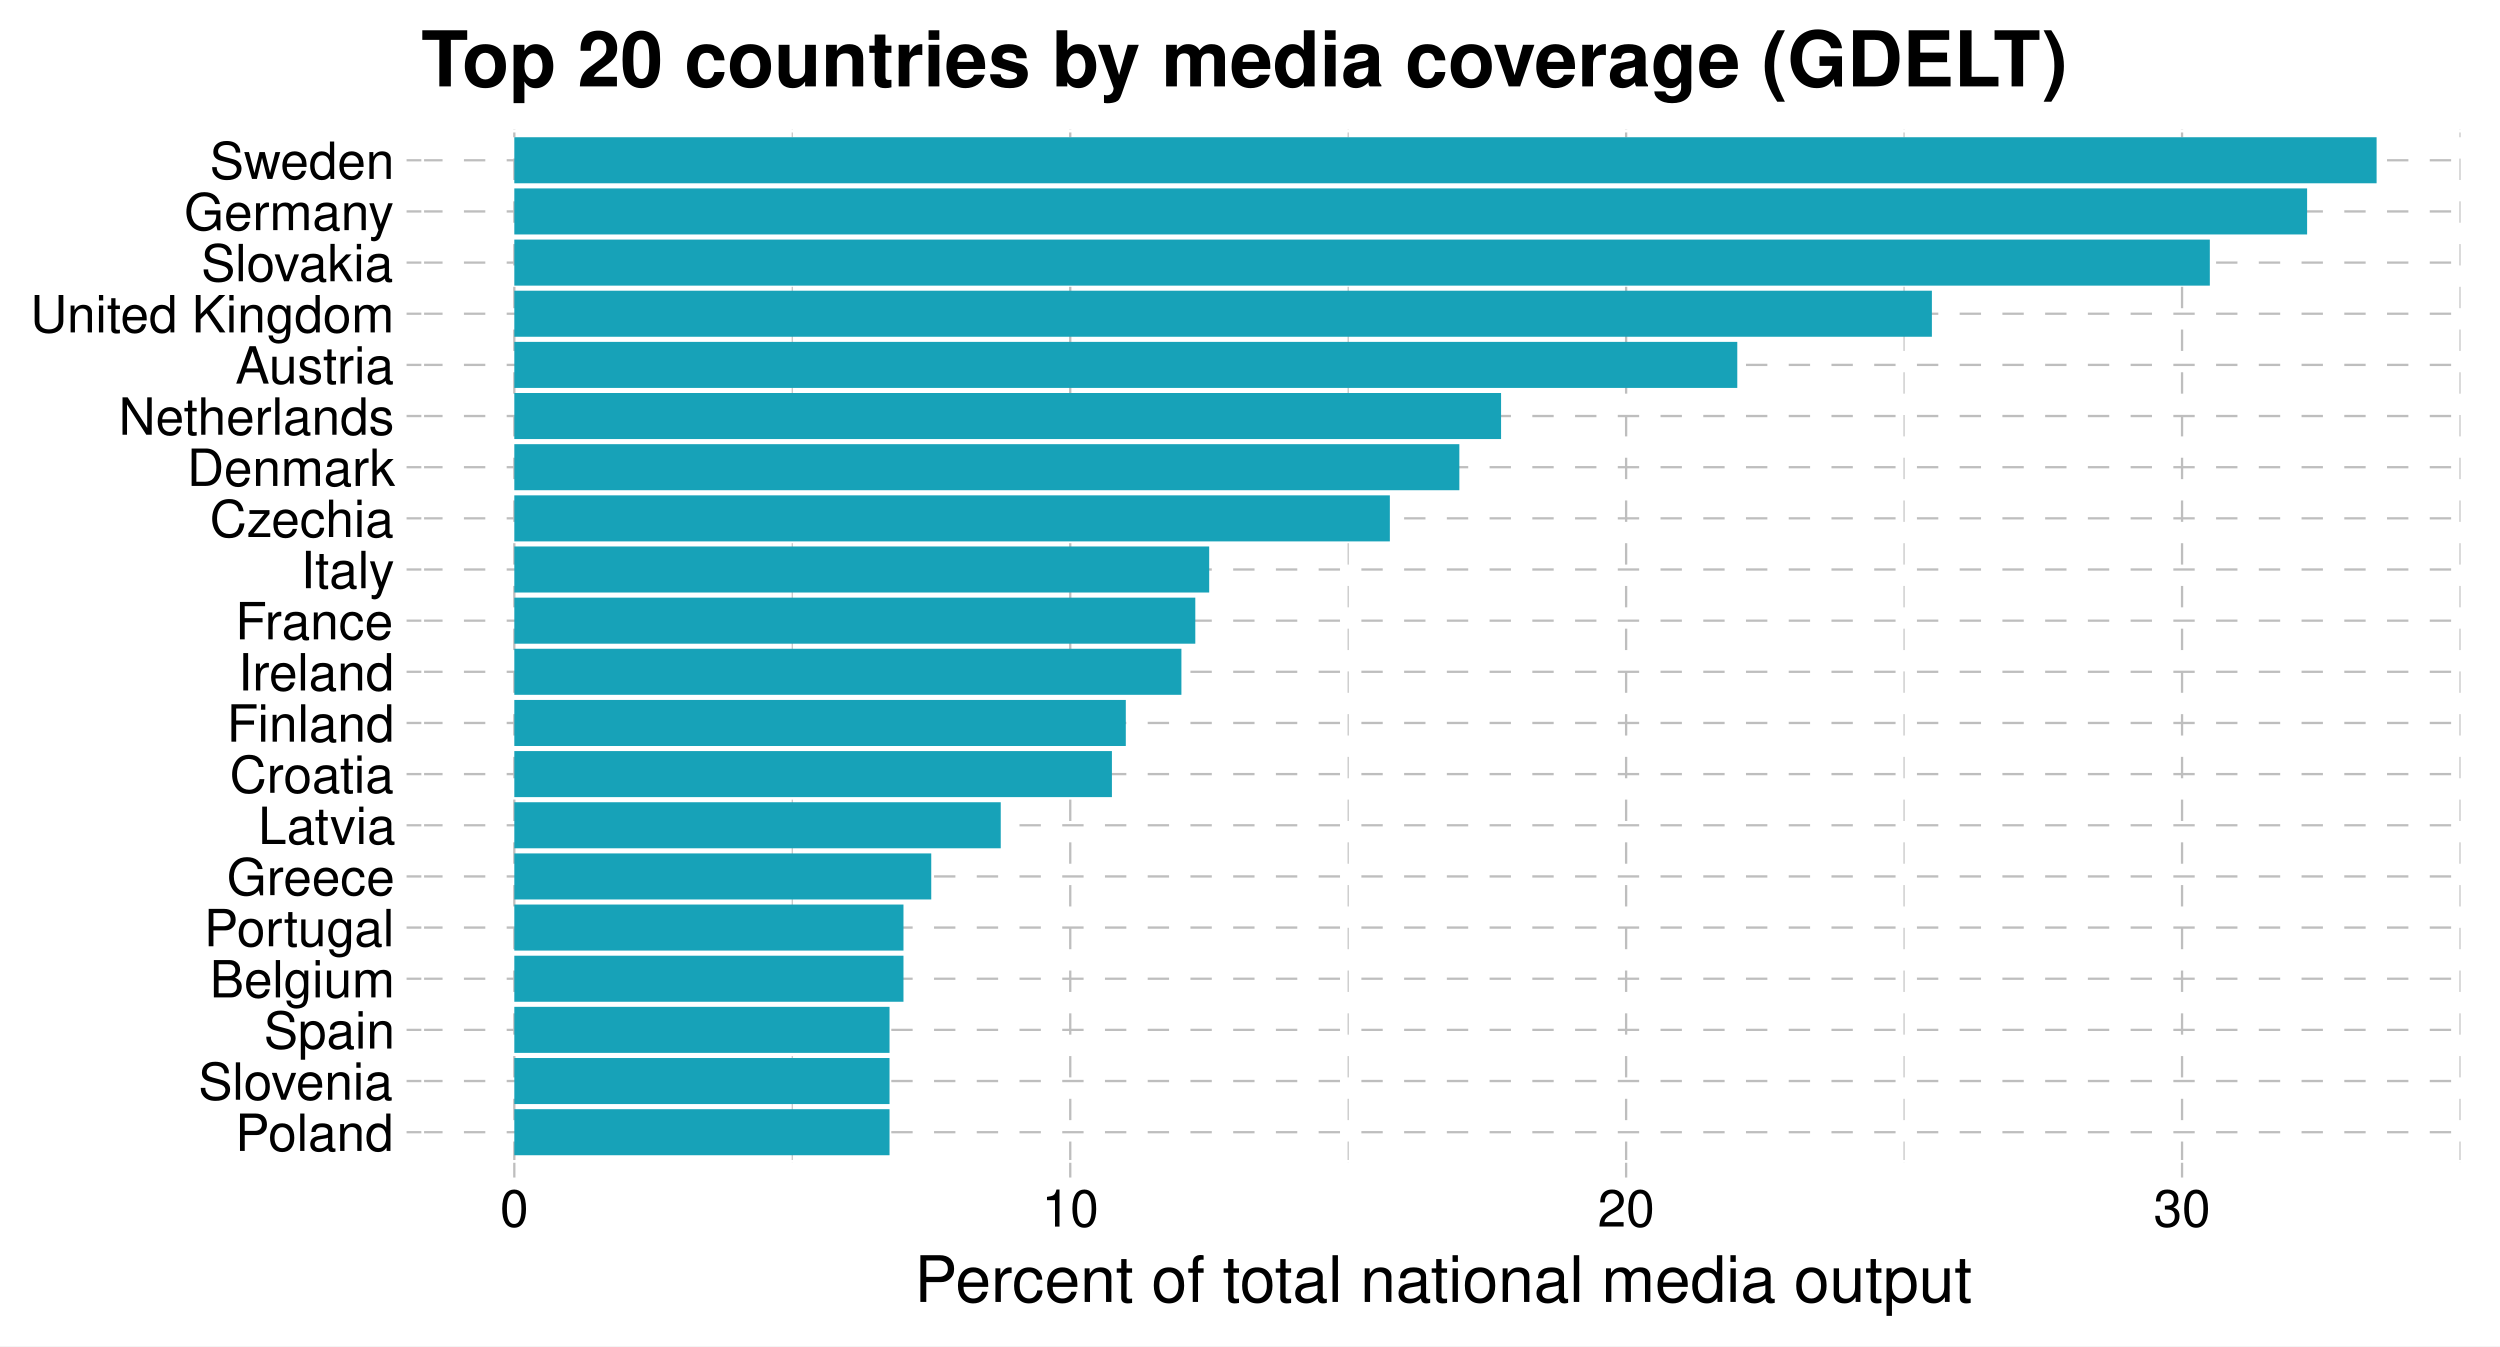
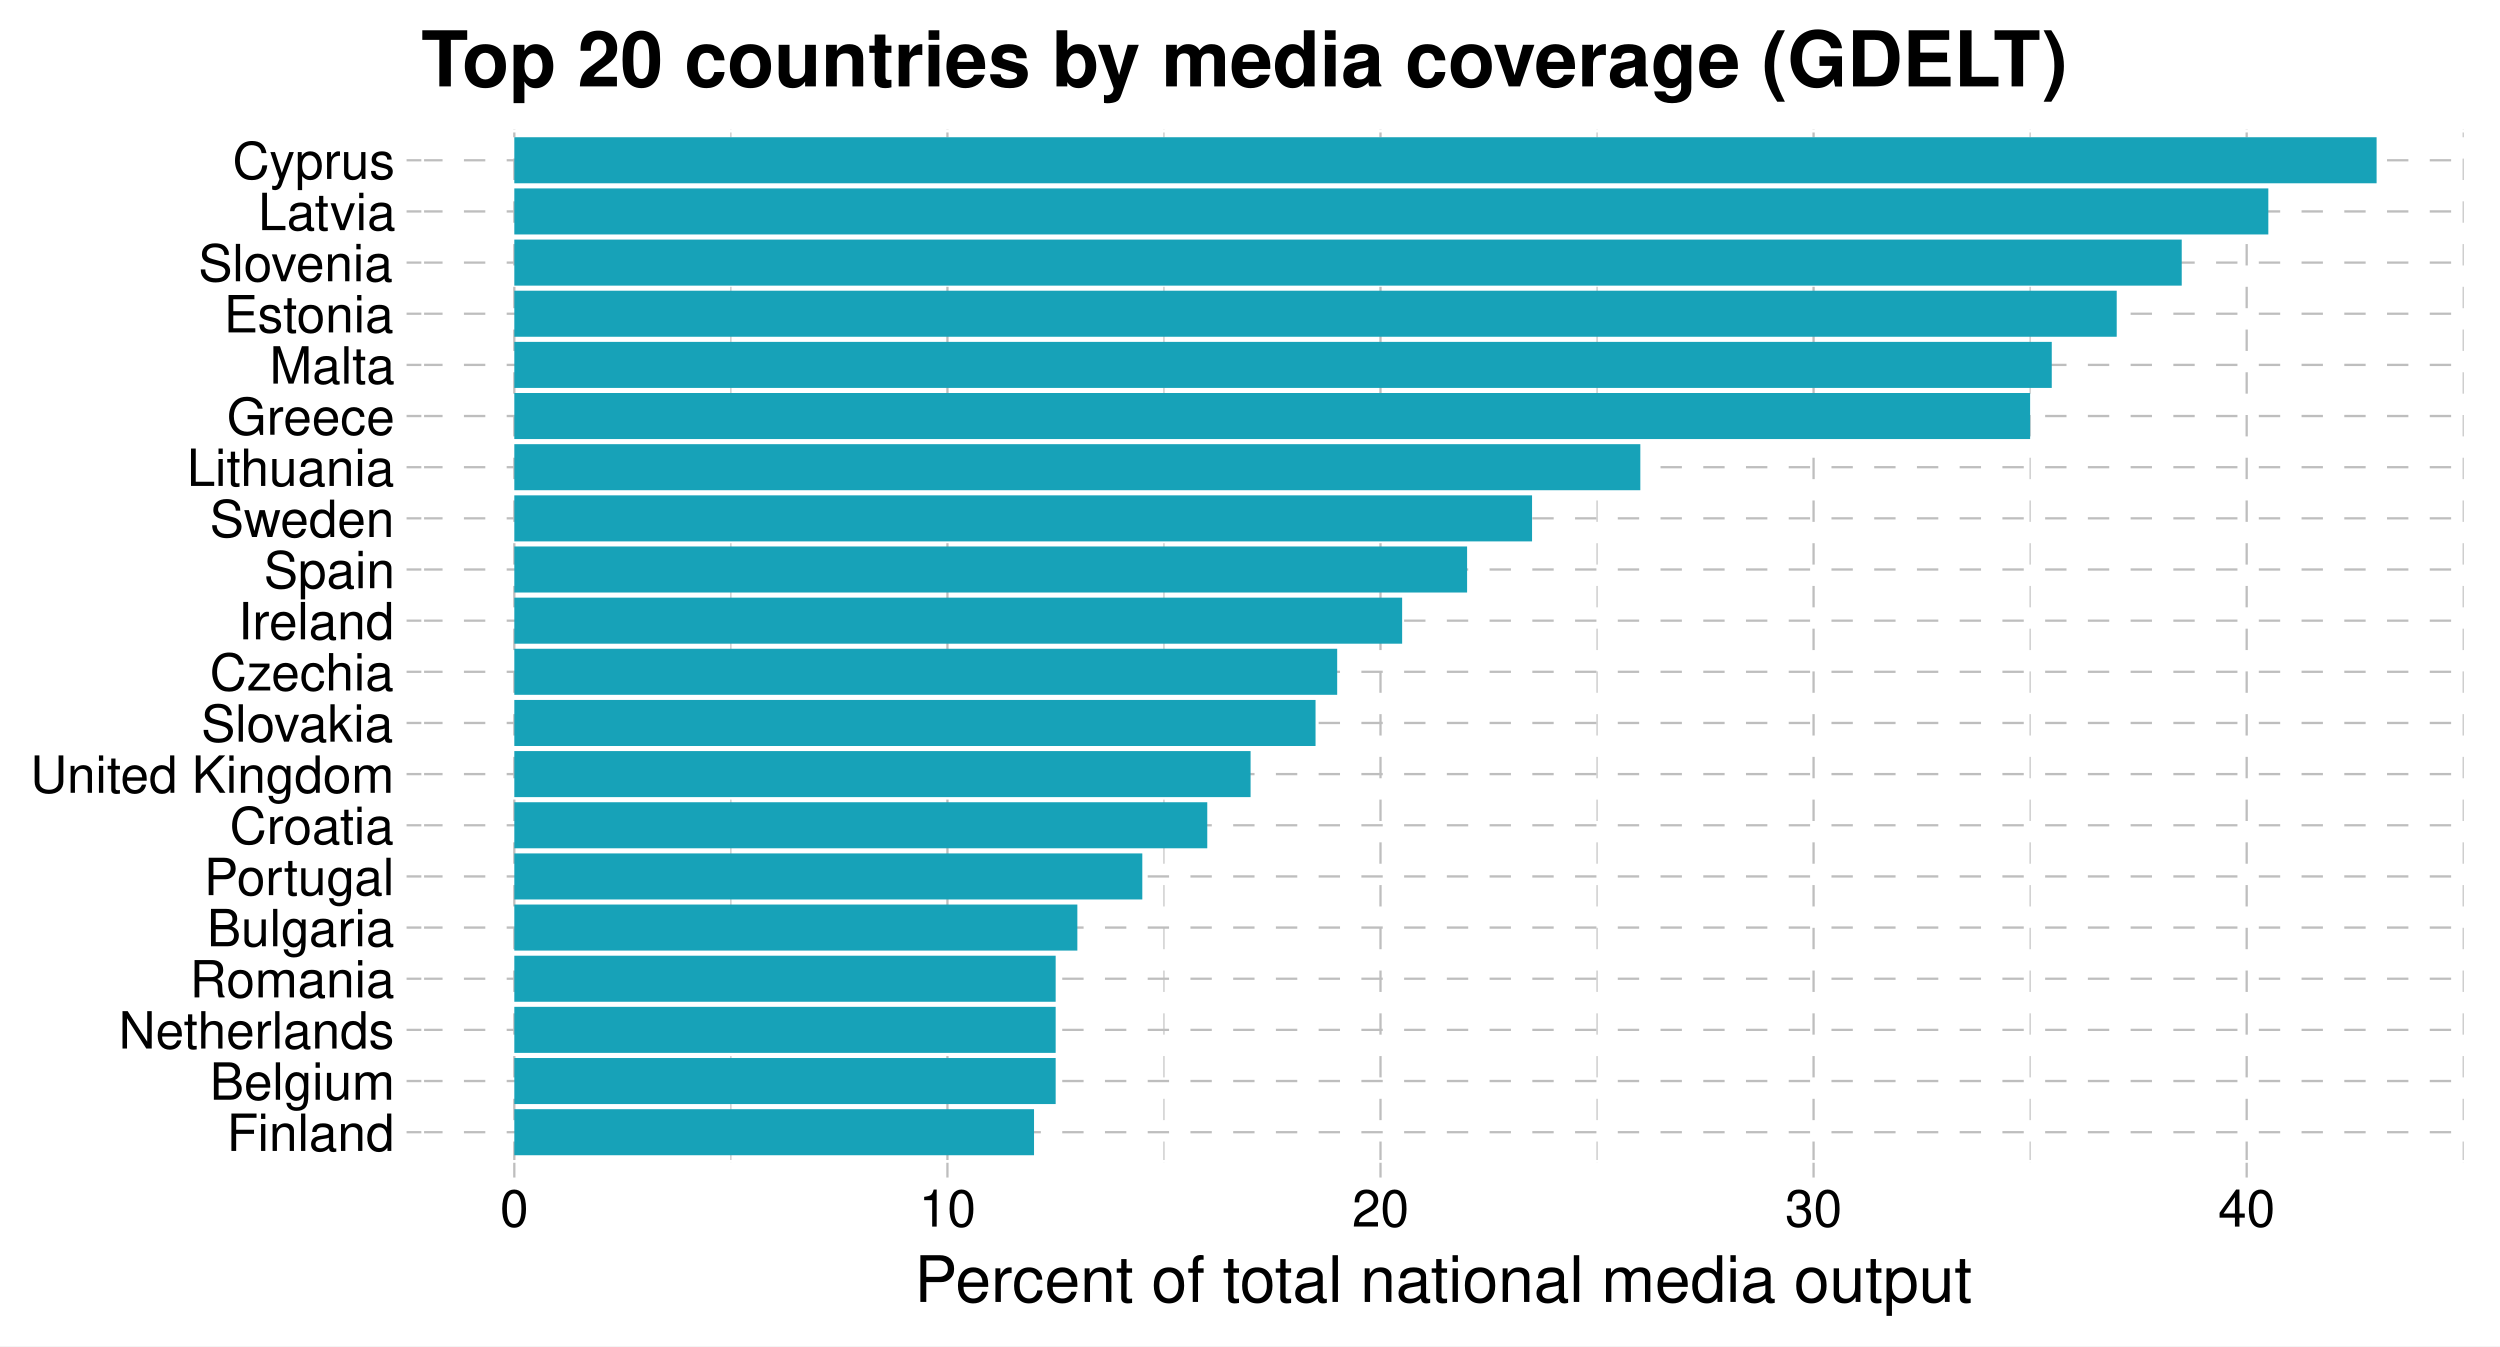
<svg xmlns="http://www.w3.org/2000/svg" viewBox="0 0 468.00 252.00">
  <defs>
    <style type="text/css">
    line, polyline, polygon, path, rect, circle {
      fill: none;
      stroke: #000000;
      stroke-linecap: round;
      stroke-linejoin: round;
      stroke-miterlimit: 10.00;
    }
  </style>
  </defs>
  <rect width="100%" height="100%" style="stroke: none; fill: #FFFFFF;" />
  <rect x="0.00" y="0.00" width="468.00" height="252.00" style="stroke-width: 1.07; stroke: none; fill: #FFFFFF;" />
  <defs>
    <clipPath id="cpNzguODV8NDYyLjMzfDIxNy42OXwyNC4yNg==">
      <rect x="78.85" y="24.26" width="383.48" height="193.43" />
    </clipPath>
  </defs>
  <rect x="78.85" y="24.26" width="383.48" height="193.43" style="stroke-width: 1.07; stroke: #FFFFFF;" clip-path="url(#cpNzguODV8NDYyLjMzfDIxNy42OXwyNC4yNg==)" />
-   <polyline points="148.31,217.69 148.31,24.26 " style="stroke-width: 0.21; stroke: #BEBEBE; stroke-dasharray: 4.00,4.00; stroke-linecap: butt;" clip-path="url(#cpNzguODV8NDYyLjMzfDIxNy42OXwyNC4yNg==)" />
-   <polyline points="252.38,217.69 252.38,24.26 " style="stroke-width: 0.21; stroke: #BEBEBE; stroke-dasharray: 4.00,4.00; stroke-linecap: butt;" clip-path="url(#cpNzguODV8NDYyLjMzfDIxNy42OXwyNC4yNg==)" />
-   <polyline points="356.44,217.69 356.44,24.26 " style="stroke-width: 0.21; stroke: #BEBEBE; stroke-dasharray: 4.00,4.00; stroke-linecap: butt;" clip-path="url(#cpNzguODV8NDYyLjMzfDIxNy42OXwyNC4yNg==)" />
-   <polyline points="460.51,217.69 460.51,24.26 " style="stroke-width: 0.21; stroke: #BEBEBE; stroke-dasharray: 4.00,4.00; stroke-linecap: butt;" clip-path="url(#cpNzguODV8NDYyLjMzfDIxNy42OXwyNC4yNg==)" />
+   <polyline points="136.82,217.69 136.82,24.26 " style="stroke-width: 0.21; stroke: #BEBEBE; stroke-dasharray: 4.00,4.00; stroke-linecap: butt;" clip-path="url(#cpNzguODV8NDYyLjMzfDIxNy42OXwyNC4yNg==)" />
+   <polyline points="217.89,217.69 217.89,24.26 " style="stroke-width: 0.21; stroke: #BEBEBE; stroke-dasharray: 4.00,4.00; stroke-linecap: butt;" clip-path="url(#cpNzguODV8NDYyLjMzfDIxNy42OXwyNC4yNg==)" />
+   <polyline points="298.97,217.69 298.97,24.26 " style="stroke-width: 0.21; stroke: #BEBEBE; stroke-dasharray: 4.00,4.00; stroke-linecap: butt;" clip-path="url(#cpNzguODV8NDYyLjMzfDIxNy42OXwyNC4yNg==)" />
+   <polyline points="380.04,217.69 380.04,24.26 " style="stroke-width: 0.21; stroke: #BEBEBE; stroke-dasharray: 4.00,4.00; stroke-linecap: butt;" clip-path="url(#cpNzguODV8NDYyLjMzfDIxNy42OXwyNC4yNg==)" />
+   <polyline points="461.11,217.69 461.11,24.26 " style="stroke-width: 0.21; stroke: #BEBEBE; stroke-dasharray: 4.00,4.00; stroke-linecap: butt;" clip-path="url(#cpNzguODV8NDYyLjMzfDIxNy42OXwyNC4yNg==)" />
  <polyline points="78.85,211.95 462.33,211.95 " style="stroke-width: 0.43; stroke: #BEBEBE; stroke-dasharray: 4.00,4.00; stroke-linecap: butt;" clip-path="url(#cpNzguODV8NDYyLjMzfDIxNy42OXwyNC4yNg==)" />
  <polyline points="78.85,202.37 462.33,202.37 " style="stroke-width: 0.43; stroke: #BEBEBE; stroke-dasharray: 4.00,4.00; stroke-linecap: butt;" clip-path="url(#cpNzguODV8NDYyLjMzfDIxNy42OXwyNC4yNg==)" />
  <polyline points="78.85,192.79 462.33,192.79 " style="stroke-width: 0.43; stroke: #BEBEBE; stroke-dasharray: 4.00,4.00; stroke-linecap: butt;" clip-path="url(#cpNzguODV8NDYyLjMzfDIxNy42OXwyNC4yNg==)" />
  <polyline points="78.85,183.22 462.33,183.22 " style="stroke-width: 0.43; stroke: #BEBEBE; stroke-dasharray: 4.00,4.00; stroke-linecap: butt;" clip-path="url(#cpNzguODV8NDYyLjMzfDIxNy42OXwyNC4yNg==)" />
  <polyline points="78.85,173.64 462.33,173.64 " style="stroke-width: 0.43; stroke: #BEBEBE; stroke-dasharray: 4.00,4.00; stroke-linecap: butt;" clip-path="url(#cpNzguODV8NDYyLjMzfDIxNy42OXwyNC4yNg==)" />
  <polyline points="78.85,164.07 462.33,164.07 " style="stroke-width: 0.43; stroke: #BEBEBE; stroke-dasharray: 4.00,4.00; stroke-linecap: butt;" clip-path="url(#cpNzguODV8NDYyLjMzfDIxNy42OXwyNC4yNg==)" />
  <polyline points="78.85,154.49 462.33,154.49 " style="stroke-width: 0.43; stroke: #BEBEBE; stroke-dasharray: 4.00,4.00; stroke-linecap: butt;" clip-path="url(#cpNzguODV8NDYyLjMzfDIxNy42OXwyNC4yNg==)" />
  <polyline points="78.85,144.91 462.33,144.91 " style="stroke-width: 0.43; stroke: #BEBEBE; stroke-dasharray: 4.00,4.00; stroke-linecap: butt;" clip-path="url(#cpNzguODV8NDYyLjMzfDIxNy42OXwyNC4yNg==)" />
  <polyline points="78.85,135.34 462.33,135.34 " style="stroke-width: 0.43; stroke: #BEBEBE; stroke-dasharray: 4.00,4.00; stroke-linecap: butt;" clip-path="url(#cpNzguODV8NDYyLjMzfDIxNy42OXwyNC4yNg==)" />
  <polyline points="78.85,125.76 462.33,125.76 " style="stroke-width: 0.43; stroke: #BEBEBE; stroke-dasharray: 4.00,4.00; stroke-linecap: butt;" clip-path="url(#cpNzguODV8NDYyLjMzfDIxNy42OXwyNC4yNg==)" />
  <polyline points="78.85,116.19 462.33,116.19 " style="stroke-width: 0.43; stroke: #BEBEBE; stroke-dasharray: 4.00,4.00; stroke-linecap: butt;" clip-path="url(#cpNzguODV8NDYyLjMzfDIxNy42OXwyNC4yNg==)" />
  <polyline points="78.85,106.61 462.33,106.61 " style="stroke-width: 0.43; stroke: #BEBEBE; stroke-dasharray: 4.00,4.00; stroke-linecap: butt;" clip-path="url(#cpNzguODV8NDYyLjMzfDIxNy42OXwyNC4yNg==)" />
  <polyline points="78.85,97.03 462.33,97.03 " style="stroke-width: 0.43; stroke: #BEBEBE; stroke-dasharray: 4.00,4.00; stroke-linecap: butt;" clip-path="url(#cpNzguODV8NDYyLjMzfDIxNy42OXwyNC4yNg==)" />
  <polyline points="78.85,87.46 462.33,87.46 " style="stroke-width: 0.43; stroke: #BEBEBE; stroke-dasharray: 4.00,4.00; stroke-linecap: butt;" clip-path="url(#cpNzguODV8NDYyLjMzfDIxNy42OXwyNC4yNg==)" />
  <polyline points="78.85,77.88 462.33,77.88 " style="stroke-width: 0.43; stroke: #BEBEBE; stroke-dasharray: 4.00,4.00; stroke-linecap: butt;" clip-path="url(#cpNzguODV8NDYyLjMzfDIxNy42OXwyNC4yNg==)" />
  <polyline points="78.85,68.31 462.33,68.31 " style="stroke-width: 0.43; stroke: #BEBEBE; stroke-dasharray: 4.00,4.00; stroke-linecap: butt;" clip-path="url(#cpNzguODV8NDYyLjMzfDIxNy42OXwyNC4yNg==)" />
  <polyline points="78.85,58.73 462.33,58.73 " style="stroke-width: 0.43; stroke: #BEBEBE; stroke-dasharray: 4.00,4.00; stroke-linecap: butt;" clip-path="url(#cpNzguODV8NDYyLjMzfDIxNy42OXwyNC4yNg==)" />
  <polyline points="78.85,49.16 462.33,49.16 " style="stroke-width: 0.43; stroke: #BEBEBE; stroke-dasharray: 4.00,4.00; stroke-linecap: butt;" clip-path="url(#cpNzguODV8NDYyLjMzfDIxNy42OXwyNC4yNg==)" />
  <polyline points="78.85,39.58 462.33,39.58 " style="stroke-width: 0.43; stroke: #BEBEBE; stroke-dasharray: 4.00,4.00; stroke-linecap: butt;" clip-path="url(#cpNzguODV8NDYyLjMzfDIxNy42OXwyNC4yNg==)" />
  <polyline points="78.85,30.00 462.33,30.00 " style="stroke-width: 0.43; stroke: #BEBEBE; stroke-dasharray: 4.00,4.00; stroke-linecap: butt;" clip-path="url(#cpNzguODV8NDYyLjMzfDIxNy42OXwyNC4yNg==)" />
  <polyline points="96.28,217.69 96.28,24.26 " style="stroke-width: 0.43; stroke: #BEBEBE; stroke-dasharray: 4.00,4.00; stroke-linecap: butt;" clip-path="url(#cpNzguODV8NDYyLjMzfDIxNy42OXwyNC4yNg==)" />
-   <polyline points="200.35,217.69 200.35,24.26 " style="stroke-width: 0.43; stroke: #BEBEBE; stroke-dasharray: 4.00,4.00; stroke-linecap: butt;" clip-path="url(#cpNzguODV8NDYyLjMzfDIxNy42OXwyNC4yNg==)" />
-   <polyline points="304.41,217.69 304.41,24.26 " style="stroke-width: 0.43; stroke: #BEBEBE; stroke-dasharray: 4.00,4.00; stroke-linecap: butt;" clip-path="url(#cpNzguODV8NDYyLjMzfDIxNy42OXwyNC4yNg==)" />
-   <polyline points="408.48,217.69 408.48,24.26 " style="stroke-width: 0.43; stroke: #BEBEBE; stroke-dasharray: 4.00,4.00; stroke-linecap: butt;" clip-path="url(#cpNzguODV8NDYyLjMzfDIxNy42OXwyNC4yNg==)" />
-   <rect x="96.28" y="207.64" width="70.24" height="8.62" style="stroke-width: 1.07; stroke: none; stroke-linecap: butt; fill: #17A2B8;" clip-path="url(#cpNzguODV8NDYyLjMzfDIxNy42OXwyNC4yNg==)" />
-   <rect x="96.28" y="198.06" width="70.24" height="8.62" style="stroke-width: 1.07; stroke: none; stroke-linecap: butt; fill: #17A2B8;" clip-path="url(#cpNzguODV8NDYyLjMzfDIxNy42OXwyNC4yNg==)" />
-   <rect x="96.28" y="188.48" width="70.24" height="8.62" style="stroke-width: 1.07; stroke: none; stroke-linecap: butt; fill: #17A2B8;" clip-path="url(#cpNzguODV8NDYyLjMzfDIxNy42OXwyNC4yNg==)" />
-   <rect x="96.28" y="178.91" width="72.85" height="8.62" style="stroke-width: 1.07; stroke: none; stroke-linecap: butt; fill: #17A2B8;" clip-path="url(#cpNzguODV8NDYyLjMzfDIxNy42OXwyNC4yNg==)" />
-   <rect x="96.28" y="169.33" width="72.85" height="8.62" style="stroke-width: 1.07; stroke: none; stroke-linecap: butt; fill: #17A2B8;" clip-path="url(#cpNzguODV8NDYyLjMzfDIxNy42OXwyNC4yNg==)" />
-   <rect x="96.28" y="159.76" width="78.05" height="8.62" style="stroke-width: 1.07; stroke: none; stroke-linecap: butt; fill: #17A2B8;" clip-path="url(#cpNzguODV8NDYyLjMzfDIxNy42OXwyNC4yNg==)" />
-   <rect x="96.28" y="150.18" width="91.06" height="8.62" style="stroke-width: 1.07; stroke: none; stroke-linecap: butt; fill: #17A2B8;" clip-path="url(#cpNzguODV8NDYyLjMzfDIxNy42OXwyNC4yNg==)" />
-   <rect x="96.28" y="140.60" width="111.87" height="8.62" style="stroke-width: 1.07; stroke: none; stroke-linecap: butt; fill: #17A2B8;" clip-path="url(#cpNzguODV8NDYyLjMzfDIxNy42OXwyNC4yNg==)" />
-   <rect x="96.28" y="131.03" width="114.47" height="8.62" style="stroke-width: 1.07; stroke: none; stroke-linecap: butt; fill: #17A2B8;" clip-path="url(#cpNzguODV8NDYyLjMzfDIxNy42OXwyNC4yNg==)" />
-   <rect x="96.28" y="121.45" width="124.88" height="8.62" style="stroke-width: 1.07; stroke: none; stroke-linecap: butt; fill: #17A2B8;" clip-path="url(#cpNzguODV8NDYyLjMzfDIxNy42OXwyNC4yNg==)" />
-   <rect x="96.28" y="111.88" width="127.48" height="8.62" style="stroke-width: 1.07; stroke: none; stroke-linecap: butt; fill: #17A2B8;" clip-path="url(#cpNzguODV8NDYyLjMzfDIxNy42OXwyNC4yNg==)" />
-   <rect x="96.28" y="102.30" width="130.08" height="8.62" style="stroke-width: 1.07; stroke: none; stroke-linecap: butt; fill: #17A2B8;" clip-path="url(#cpNzguODV8NDYyLjMzfDIxNy42OXwyNC4yNg==)" />
-   <rect x="96.28" y="92.73" width="163.90" height="8.62" style="stroke-width: 1.07; stroke: none; stroke-linecap: butt; fill: #17A2B8;" clip-path="url(#cpNzguODV8NDYyLjMzfDIxNy42OXwyNC4yNg==)" />
-   <rect x="96.28" y="83.15" width="176.91" height="8.62" style="stroke-width: 1.07; stroke: none; stroke-linecap: butt; fill: #17A2B8;" clip-path="url(#cpNzguODV8NDYyLjMzfDIxNy42OXwyNC4yNg==)" />
-   <rect x="96.28" y="73.57" width="184.72" height="8.62" style="stroke-width: 1.07; stroke: none; stroke-linecap: butt; fill: #17A2B8;" clip-path="url(#cpNzguODV8NDYyLjMzfDIxNy42OXwyNC4yNg==)" />
-   <rect x="96.28" y="64.00" width="228.94" height="8.62" style="stroke-width: 1.07; stroke: none; stroke-linecap: butt; fill: #17A2B8;" clip-path="url(#cpNzguODV8NDYyLjMzfDIxNy42OXwyNC4yNg==)" />
-   <rect x="96.28" y="54.42" width="265.37" height="8.62" style="stroke-width: 1.07; stroke: none; stroke-linecap: butt; fill: #17A2B8;" clip-path="url(#cpNzguODV8NDYyLjMzfDIxNy42OXwyNC4yNg==)" />
-   <rect x="96.28" y="44.85" width="317.40" height="8.62" style="stroke-width: 1.07; stroke: none; stroke-linecap: butt; fill: #17A2B8;" clip-path="url(#cpNzguODV8NDYyLjMzfDIxNy42OXwyNC4yNg==)" />
-   <rect x="96.28" y="35.27" width="335.61" height="8.62" style="stroke-width: 1.07; stroke: none; stroke-linecap: butt; fill: #17A2B8;" clip-path="url(#cpNzguODV8NDYyLjMzfDIxNy42OXwyNC4yNg==)" />
+   <polyline points="177.36,217.69 177.36,24.26 " style="stroke-width: 0.43; stroke: #BEBEBE; stroke-dasharray: 4.00,4.00; stroke-linecap: butt;" clip-path="url(#cpNzguODV8NDYyLjMzfDIxNy42OXwyNC4yNg==)" />
+   <polyline points="258.43,217.69 258.43,24.26 " style="stroke-width: 0.43; stroke: #BEBEBE; stroke-dasharray: 4.00,4.00; stroke-linecap: butt;" clip-path="url(#cpNzguODV8NDYyLjMzfDIxNy42OXwyNC4yNg==)" />
+   <polyline points="339.50,217.69 339.50,24.26 " style="stroke-width: 0.43; stroke: #BEBEBE; stroke-dasharray: 4.00,4.00; stroke-linecap: butt;" clip-path="url(#cpNzguODV8NDYyLjMzfDIxNy42OXwyNC4yNg==)" />
+   <polyline points="420.58,217.69 420.58,24.26 " style="stroke-width: 0.43; stroke: #BEBEBE; stroke-dasharray: 4.00,4.00; stroke-linecap: butt;" clip-path="url(#cpNzguODV8NDYyLjMzfDIxNy42OXwyNC4yNg==)" />
+   <rect x="96.28" y="207.64" width="97.29" height="8.62" style="stroke-width: 1.07; stroke: none; stroke-linecap: butt; fill: #17A2B8;" clip-path="url(#cpNzguODV8NDYyLjMzfDIxNy42OXwyNC4yNg==)" />
+   <rect x="96.28" y="198.06" width="101.34" height="8.62" style="stroke-width: 1.07; stroke: none; stroke-linecap: butt; fill: #17A2B8;" clip-path="url(#cpNzguODV8NDYyLjMzfDIxNy42OXwyNC4yNg==)" />
+   <rect x="96.28" y="188.48" width="101.34" height="8.62" style="stroke-width: 1.07; stroke: none; stroke-linecap: butt; fill: #17A2B8;" clip-path="url(#cpNzguODV8NDYyLjMzfDIxNy42OXwyNC4yNg==)" />
+   <rect x="96.28" y="178.91" width="101.34" height="8.62" style="stroke-width: 1.07; stroke: none; stroke-linecap: butt; fill: #17A2B8;" clip-path="url(#cpNzguODV8NDYyLjMzfDIxNy42OXwyNC4yNg==)" />
+   <rect x="96.28" y="169.33" width="105.40" height="8.62" style="stroke-width: 1.07; stroke: none; stroke-linecap: butt; fill: #17A2B8;" clip-path="url(#cpNzguODV8NDYyLjMzfDIxNy42OXwyNC4yNg==)" />
+   <rect x="96.28" y="159.76" width="117.56" height="8.62" style="stroke-width: 1.07; stroke: none; stroke-linecap: butt; fill: #17A2B8;" clip-path="url(#cpNzguODV8NDYyLjMzfDIxNy42OXwyNC4yNg==)" />
+   <rect x="96.28" y="150.18" width="129.72" height="8.62" style="stroke-width: 1.07; stroke: none; stroke-linecap: butt; fill: #17A2B8;" clip-path="url(#cpNzguODV8NDYyLjMzfDIxNy42OXwyNC4yNg==)" />
+   <rect x="96.28" y="140.60" width="137.83" height="8.62" style="stroke-width: 1.07; stroke: none; stroke-linecap: butt; fill: #17A2B8;" clip-path="url(#cpNzguODV8NDYyLjMzfDIxNy42OXwyNC4yNg==)" />
+   <rect x="96.28" y="131.03" width="149.99" height="8.62" style="stroke-width: 1.07; stroke: none; stroke-linecap: butt; fill: #17A2B8;" clip-path="url(#cpNzguODV8NDYyLjMzfDIxNy42OXwyNC4yNg==)" />
+   <rect x="96.28" y="121.45" width="154.04" height="8.62" style="stroke-width: 1.07; stroke: none; stroke-linecap: butt; fill: #17A2B8;" clip-path="url(#cpNzguODV8NDYyLjMzfDIxNy42OXwyNC4yNg==)" />
+   <rect x="96.28" y="111.88" width="166.20" height="8.62" style="stroke-width: 1.07; stroke: none; stroke-linecap: butt; fill: #17A2B8;" clip-path="url(#cpNzguODV8NDYyLjMzfDIxNy42OXwyNC4yNg==)" />
+   <rect x="96.28" y="102.30" width="178.36" height="8.62" style="stroke-width: 1.07; stroke: none; stroke-linecap: butt; fill: #17A2B8;" clip-path="url(#cpNzguODV8NDYyLjMzfDIxNy42OXwyNC4yNg==)" />
+   <rect x="96.28" y="92.73" width="190.52" height="8.62" style="stroke-width: 1.07; stroke: none; stroke-linecap: butt; fill: #17A2B8;" clip-path="url(#cpNzguODV8NDYyLjMzfDIxNy42OXwyNC4yNg==)" />
+   <rect x="96.28" y="83.15" width="210.79" height="8.62" style="stroke-width: 1.07; stroke: none; stroke-linecap: butt; fill: #17A2B8;" clip-path="url(#cpNzguODV8NDYyLjMzfDIxNy42OXwyNC4yNg==)" />
+   <rect x="96.28" y="73.57" width="283.76" height="8.62" style="stroke-width: 1.07; stroke: none; stroke-linecap: butt; fill: #17A2B8;" clip-path="url(#cpNzguODV8NDYyLjMzfDIxNy42OXwyNC4yNg==)" />
+   <rect x="96.28" y="64.00" width="287.81" height="8.62" style="stroke-width: 1.07; stroke: none; stroke-linecap: butt; fill: #17A2B8;" clip-path="url(#cpNzguODV8NDYyLjMzfDIxNy42OXwyNC4yNg==)" />
+   <rect x="96.28" y="54.42" width="299.97" height="8.62" style="stroke-width: 1.07; stroke: none; stroke-linecap: butt; fill: #17A2B8;" clip-path="url(#cpNzguODV8NDYyLjMzfDIxNy42OXwyNC4yNg==)" />
+   <rect x="96.28" y="44.85" width="312.14" height="8.62" style="stroke-width: 1.07; stroke: none; stroke-linecap: butt; fill: #17A2B8;" clip-path="url(#cpNzguODV8NDYyLjMzfDIxNy42OXwyNC4yNg==)" />
+   <rect x="96.28" y="35.27" width="328.35" height="8.62" style="stroke-width: 1.07; stroke: none; stroke-linecap: butt; fill: #17A2B8;" clip-path="url(#cpNzguODV8NDYyLjMzfDIxNy42OXwyNC4yNg==)" />
  <rect x="96.28" y="25.69" width="348.62" height="8.62" style="stroke-width: 1.07; stroke: none; stroke-linecap: butt; fill: #17A2B8;" clip-path="url(#cpNzguODV8NDYyLjMzfDIxNy42OXwyNC4yNg==)" />
  <rect x="78.85" y="24.26" width="383.48" height="193.43" style="stroke-width: 1.07; stroke: #FFFFFF;" clip-path="url(#cpNzguODV8NDYyLjMzfDIxNy42OXwyNC4yNg==)" />
  <defs>
    <clipPath id="cpMC4wMHw0NjguMDB8MjUyLjAwfDAuMDA=">
      <rect x="0.00" y="0.00" width="468.00" height="252.00" />
    </clipPath>
  </defs>
  <g clip-path="url(#cpMC4wMHw0NjguMDB8MjUyLjAwfDAuMDA=)">
-     <text x="44.05" y="215.45" style="font-size: 9.60px; font-family: Nimbus Sans L;" textLength="29.87px" lengthAdjust="spacingAndGlyphs">Poland</text>
+     <text x="42.46" y="215.45" style="font-size: 9.60px; font-family: Nimbus Sans L;" textLength="31.46px" lengthAdjust="spacingAndGlyphs">Finland</text>
  </g>
  <g clip-path="url(#cpMC4wMHw0NjguMDB8MjUyLjAwfDAuMDA=)">
-     <text x="37.13" y="205.87" style="font-size: 9.60px; font-family: Nimbus Sans L;" textLength="36.79px" lengthAdjust="spacingAndGlyphs">Slovenia</text>
+     <text x="39.27" y="205.87" style="font-size: 9.60px; font-family: Nimbus Sans L;" textLength="34.65px" lengthAdjust="spacingAndGlyphs">Belgium</text>
  </g>
  <g clip-path="url(#cpMC4wMHw0NjguMDB8MjUyLjAwfDAuMDA=)">
-     <text x="49.39" y="196.29" style="font-size: 9.60px; font-family: Nimbus Sans L;" textLength="24.53px" lengthAdjust="spacingAndGlyphs">Spain</text>
+     <text x="22.20" y="196.29" style="font-size: 9.60px; font-family: Nimbus Sans L;" textLength="51.72px" lengthAdjust="spacingAndGlyphs">Netherlands</text>
  </g>
  <g clip-path="url(#cpMC4wMHw0NjguMDB8MjUyLjAwfDAuMDA=)">
-     <text x="39.27" y="186.72" style="font-size: 9.60px; font-family: Nimbus Sans L;" textLength="34.65px" lengthAdjust="spacingAndGlyphs">Belgium</text>
+     <text x="35.53" y="186.72" style="font-size: 9.60px; font-family: Nimbus Sans L;" textLength="38.38px" lengthAdjust="spacingAndGlyphs">Romania</text>
  </g>
  <g clip-path="url(#cpMC4wMHw0NjguMDB8MjUyLjAwfDAuMDA=)">
-     <text x="38.19" y="177.14" style="font-size: 9.60px; font-family: Nimbus Sans L;" textLength="35.73px" lengthAdjust="spacingAndGlyphs">Portugal</text>
+     <text x="38.73" y="177.14" style="font-size: 9.60px; font-family: Nimbus Sans L;" textLength="35.19px" lengthAdjust="spacingAndGlyphs">Bulgaria</text>
  </g>
  <g clip-path="url(#cpMC4wMHw0NjguMDB8MjUyLjAwfDAuMDA=)">
-     <text x="42.46" y="167.57" style="font-size: 9.60px; font-family: Nimbus Sans L;" textLength="31.46px" lengthAdjust="spacingAndGlyphs">Greece</text>
+     <text x="38.19" y="167.57" style="font-size: 9.60px; font-family: Nimbus Sans L;" textLength="35.73px" lengthAdjust="spacingAndGlyphs">Portugal</text>
  </g>
  <g clip-path="url(#cpMC4wMHw0NjguMDB8MjUyLjAwfDAuMDA=)">
-     <text x="48.32" y="157.99" style="font-size: 9.60px; font-family: Nimbus Sans L;" textLength="25.60px" lengthAdjust="spacingAndGlyphs">Latvia</text>
+     <text x="43.00" y="157.99" style="font-size: 9.60px; font-family: Nimbus Sans L;" textLength="30.92px" lengthAdjust="spacingAndGlyphs">Croatia</text>
  </g>
  <g clip-path="url(#cpMC4wMHw0NjguMDB8MjUyLjAwfDAuMDA=)">
-     <text x="43.00" y="148.41" style="font-size: 9.60px; font-family: Nimbus Sans L;" textLength="30.92px" lengthAdjust="spacingAndGlyphs">Croatia</text>
+     <text x="5.67" y="148.41" style="font-size: 9.60px; font-family: Nimbus Sans L;" textLength="68.25px" lengthAdjust="spacingAndGlyphs">United Kingdom</text>
  </g>
  <g clip-path="url(#cpMC4wMHw0NjguMDB8MjUyLjAwfDAuMDA=)">
-     <text x="42.46" y="138.84" style="font-size: 9.60px; font-family: Nimbus Sans L;" textLength="31.46px" lengthAdjust="spacingAndGlyphs">Finland</text>
+     <text x="37.66" y="138.84" style="font-size: 9.60px; font-family: Nimbus Sans L;" textLength="36.25px" lengthAdjust="spacingAndGlyphs">Slovakia</text>
  </g>
  <g clip-path="url(#cpMC4wMHw0NjguMDB8MjUyLjAwfDAuMDA=)">
-     <text x="44.59" y="129.26" style="font-size: 9.60px; font-family: Nimbus Sans L;" textLength="29.33px" lengthAdjust="spacingAndGlyphs">Ireland</text>
+     <text x="39.27" y="129.26" style="font-size: 9.60px; font-family: Nimbus Sans L;" textLength="34.65px" lengthAdjust="spacingAndGlyphs">Czechia</text>
  </g>
  <g clip-path="url(#cpMC4wMHw0NjguMDB8MjUyLjAwfDAuMDA=)">
-     <text x="44.06" y="119.69" style="font-size: 9.60px; font-family: Nimbus Sans L;" textLength="29.86px" lengthAdjust="spacingAndGlyphs">France</text>
+     <text x="44.59" y="119.69" style="font-size: 9.60px; font-family: Nimbus Sans L;" textLength="29.33px" lengthAdjust="spacingAndGlyphs">Ireland</text>
  </g>
  <g clip-path="url(#cpMC4wMHw0NjguMDB8MjUyLjAwfDAuMDA=)">
-     <text x="56.32" y="110.11" style="font-size: 9.60px; font-family: Nimbus Sans L;" textLength="17.59px" lengthAdjust="spacingAndGlyphs">Italy</text>
+     <text x="49.39" y="110.11" style="font-size: 9.60px; font-family: Nimbus Sans L;" textLength="24.53px" lengthAdjust="spacingAndGlyphs">Spain</text>
  </g>
  <g clip-path="url(#cpMC4wMHw0NjguMDB8MjUyLjAwfDAuMDA=)">
-     <text x="39.27" y="100.53" style="font-size: 9.60px; font-family: Nimbus Sans L;" textLength="34.65px" lengthAdjust="spacingAndGlyphs">Czechia</text>
+     <text x="39.26" y="100.53" style="font-size: 9.60px; font-family: Nimbus Sans L;" textLength="34.66px" lengthAdjust="spacingAndGlyphs">Sweden</text>
  </g>
  <g clip-path="url(#cpMC4wMHw0NjguMDB8MjUyLjAwfDAuMDA=)">
-     <text x="35.01" y="90.96" style="font-size: 9.60px; font-family: Nimbus Sans L;" textLength="38.91px" lengthAdjust="spacingAndGlyphs">Denmark</text>
+     <text x="34.99" y="90.96" style="font-size: 9.60px; font-family: Nimbus Sans L;" textLength="38.93px" lengthAdjust="spacingAndGlyphs">Lithuania</text>
  </g>
  <g clip-path="url(#cpMC4wMHw0NjguMDB8MjUyLjAwfDAuMDA=)">
-     <text x="22.20" y="81.38" style="font-size: 9.60px; font-family: Nimbus Sans L;" textLength="51.72px" lengthAdjust="spacingAndGlyphs">Netherlands</text>
+     <text x="42.46" y="81.38" style="font-size: 9.60px; font-family: Nimbus Sans L;" textLength="31.46px" lengthAdjust="spacingAndGlyphs">Greece</text>
  </g>
  <g clip-path="url(#cpMC4wMHw0NjguMDB8MjUyLjAwfDAuMDA=)">
-     <text x="44.06" y="71.81" style="font-size: 9.60px; font-family: Nimbus Sans L;" textLength="29.86px" lengthAdjust="spacingAndGlyphs">Austria</text>
+     <text x="50.46" y="71.81" style="font-size: 9.60px; font-family: Nimbus Sans L;" textLength="23.46px" lengthAdjust="spacingAndGlyphs">Malta</text>
  </g>
  <g clip-path="url(#cpMC4wMHw0NjguMDB8MjUyLjAwfDAuMDA=)">
-     <text x="5.67" y="62.23" style="font-size: 9.60px; font-family: Nimbus Sans L;" textLength="68.25px" lengthAdjust="spacingAndGlyphs">United Kingdom</text>
+     <text x="41.92" y="62.23" style="font-size: 9.60px; font-family: Nimbus Sans L;" textLength="32.00px" lengthAdjust="spacingAndGlyphs">Estonia</text>
  </g>
  <g clip-path="url(#cpMC4wMHw0NjguMDB8MjUyLjAwfDAuMDA=)">
-     <text x="37.66" y="52.66" style="font-size: 9.60px; font-family: Nimbus Sans L;" textLength="36.25px" lengthAdjust="spacingAndGlyphs">Slovakia</text>
+     <text x="37.13" y="52.66" style="font-size: 9.60px; font-family: Nimbus Sans L;" textLength="36.79px" lengthAdjust="spacingAndGlyphs">Slovenia</text>
  </g>
  <g clip-path="url(#cpMC4wMHw0NjguMDB8MjUyLjAwfDAuMDA=)">
-     <text x="34.47" y="43.08" style="font-size: 9.60px; font-family: Nimbus Sans L;" textLength="39.45px" lengthAdjust="spacingAndGlyphs">Germany</text>
+     <text x="48.32" y="43.08" style="font-size: 9.60px; font-family: Nimbus Sans L;" textLength="25.60px" lengthAdjust="spacingAndGlyphs">Latvia</text>
  </g>
  <g clip-path="url(#cpMC4wMHw0NjguMDB8MjUyLjAwfDAuMDA=)">
-     <text x="39.26" y="33.50" style="font-size: 9.60px; font-family: Nimbus Sans L;" textLength="34.66px" lengthAdjust="spacingAndGlyphs">Sweden</text>
+     <text x="43.54" y="33.50" style="font-size: 9.60px; font-family: Nimbus Sans L;" textLength="30.38px" lengthAdjust="spacingAndGlyphs">Cyprus</text>
  </g>
  <polyline points="76.11,211.95 78.85,211.95 " style="stroke-width: 0.43; stroke: #BEBEBE; stroke-linecap: butt;" clip-path="url(#cpMC4wMHw0NjguMDB8MjUyLjAwfDAuMDA=)" />
  <polyline points="76.11,202.37 78.85,202.37 " style="stroke-width: 0.43; stroke: #BEBEBE; stroke-linecap: butt;" clip-path="url(#cpMC4wMHw0NjguMDB8MjUyLjAwfDAuMDA=)" />
  <polyline points="76.11,192.79 78.85,192.79 " style="stroke-width: 0.43; stroke: #BEBEBE; stroke-linecap: butt;" clip-path="url(#cpMC4wMHw0NjguMDB8MjUyLjAwfDAuMDA=)" />
  <polyline points="76.11,183.22 78.85,183.22 " style="stroke-width: 0.43; stroke: #BEBEBE; stroke-linecap: butt;" clip-path="url(#cpMC4wMHw0NjguMDB8MjUyLjAwfDAuMDA=)" />
  <polyline points="76.11,173.64 78.85,173.64 " style="stroke-width: 0.43; stroke: #BEBEBE; stroke-linecap: butt;" clip-path="url(#cpMC4wMHw0NjguMDB8MjUyLjAwfDAuMDA=)" />
  <polyline points="76.11,164.07 78.85,164.07 " style="stroke-width: 0.43; stroke: #BEBEBE; stroke-linecap: butt;" clip-path="url(#cpMC4wMHw0NjguMDB8MjUyLjAwfDAuMDA=)" />
  <polyline points="76.11,154.49 78.85,154.49 " style="stroke-width: 0.43; stroke: #BEBEBE; stroke-linecap: butt;" clip-path="url(#cpMC4wMHw0NjguMDB8MjUyLjAwfDAuMDA=)" />
  <polyline points="76.11,144.91 78.85,144.91 " style="stroke-width: 0.43; stroke: #BEBEBE; stroke-linecap: butt;" clip-path="url(#cpMC4wMHw0NjguMDB8MjUyLjAwfDAuMDA=)" />
  <polyline points="76.11,135.34 78.85,135.34 " style="stroke-width: 0.43; stroke: #BEBEBE; stroke-linecap: butt;" clip-path="url(#cpMC4wMHw0NjguMDB8MjUyLjAwfDAuMDA=)" />
  <polyline points="76.11,125.76 78.85,125.76 " style="stroke-width: 0.43; stroke: #BEBEBE; stroke-linecap: butt;" clip-path="url(#cpMC4wMHw0NjguMDB8MjUyLjAwfDAuMDA=)" />
  <polyline points="76.11,116.19 78.85,116.19 " style="stroke-width: 0.43; stroke: #BEBEBE; stroke-linecap: butt;" clip-path="url(#cpMC4wMHw0NjguMDB8MjUyLjAwfDAuMDA=)" />
  <polyline points="76.11,106.61 78.85,106.61 " style="stroke-width: 0.43; stroke: #BEBEBE; stroke-linecap: butt;" clip-path="url(#cpMC4wMHw0NjguMDB8MjUyLjAwfDAuMDA=)" />
  <polyline points="76.11,97.03 78.85,97.03 " style="stroke-width: 0.43; stroke: #BEBEBE; stroke-linecap: butt;" clip-path="url(#cpMC4wMHw0NjguMDB8MjUyLjAwfDAuMDA=)" />
  <polyline points="76.11,87.46 78.85,87.46 " style="stroke-width: 0.43; stroke: #BEBEBE; stroke-linecap: butt;" clip-path="url(#cpMC4wMHw0NjguMDB8MjUyLjAwfDAuMDA=)" />
  <polyline points="76.11,77.88 78.85,77.88 " style="stroke-width: 0.43; stroke: #BEBEBE; stroke-linecap: butt;" clip-path="url(#cpMC4wMHw0NjguMDB8MjUyLjAwfDAuMDA=)" />
  <polyline points="76.11,68.31 78.85,68.31 " style="stroke-width: 0.43; stroke: #BEBEBE; stroke-linecap: butt;" clip-path="url(#cpMC4wMHw0NjguMDB8MjUyLjAwfDAuMDA=)" />
  <polyline points="76.11,58.73 78.85,58.73 " style="stroke-width: 0.43; stroke: #BEBEBE; stroke-linecap: butt;" clip-path="url(#cpMC4wMHw0NjguMDB8MjUyLjAwfDAuMDA=)" />
  <polyline points="76.11,49.16 78.85,49.16 " style="stroke-width: 0.43; stroke: #BEBEBE; stroke-linecap: butt;" clip-path="url(#cpMC4wMHw0NjguMDB8MjUyLjAwfDAuMDA=)" />
  <polyline points="76.11,39.58 78.85,39.58 " style="stroke-width: 0.43; stroke: #BEBEBE; stroke-linecap: butt;" clip-path="url(#cpMC4wMHw0NjguMDB8MjUyLjAwfDAuMDA=)" />
  <polyline points="76.11,30.00 78.85,30.00 " style="stroke-width: 0.43; stroke: #BEBEBE; stroke-linecap: butt;" clip-path="url(#cpMC4wMHw0NjguMDB8MjUyLjAwfDAuMDA=)" />
  <polyline points="96.28,220.43 96.28,217.69 " style="stroke-width: 0.43; stroke: #BEBEBE; stroke-linecap: butt;" clip-path="url(#cpMC4wMHw0NjguMDB8MjUyLjAwfDAuMDA=)" />
-   <polyline points="200.35,220.43 200.35,217.69 " style="stroke-width: 0.43; stroke: #BEBEBE; stroke-linecap: butt;" clip-path="url(#cpMC4wMHw0NjguMDB8MjUyLjAwfDAuMDA=)" />
-   <polyline points="304.41,220.43 304.41,217.69 " style="stroke-width: 0.43; stroke: #BEBEBE; stroke-linecap: butt;" clip-path="url(#cpMC4wMHw0NjguMDB8MjUyLjAwfDAuMDA=)" />
-   <polyline points="408.48,220.43 408.48,217.69 " style="stroke-width: 0.43; stroke: #BEBEBE; stroke-linecap: butt;" clip-path="url(#cpMC4wMHw0NjguMDB8MjUyLjAwfDAuMDA=)" />
+   <polyline points="177.36,220.43 177.36,217.69 " style="stroke-width: 0.43; stroke: #BEBEBE; stroke-linecap: butt;" clip-path="url(#cpMC4wMHw0NjguMDB8MjUyLjAwfDAuMDA=)" />
+   <polyline points="258.43,220.43 258.43,217.69 " style="stroke-width: 0.43; stroke: #BEBEBE; stroke-linecap: butt;" clip-path="url(#cpMC4wMHw0NjguMDB8MjUyLjAwfDAuMDA=)" />
+   <polyline points="339.50,220.43 339.50,217.69 " style="stroke-width: 0.43; stroke: #BEBEBE; stroke-linecap: butt;" clip-path="url(#cpMC4wMHw0NjguMDB8MjUyLjAwfDAuMDA=)" />
+   <polyline points="420.58,220.43 420.58,217.69 " style="stroke-width: 0.43; stroke: #BEBEBE; stroke-linecap: butt;" clip-path="url(#cpMC4wMHw0NjguMDB8MjUyLjAwfDAuMDA=)" />
  <g clip-path="url(#cpMC4wMHw0NjguMDB8MjUyLjAwfDAuMDA=)">
    <text x="93.61" y="229.62" style="font-size: 9.60px; font-family: Nimbus Sans L;" textLength="5.33px" lengthAdjust="spacingAndGlyphs">0</text>
  </g>
  <g clip-path="url(#cpMC4wMHw0NjguMDB8MjUyLjAwfDAuMDA=)">
-     <text x="195.01" y="229.62" style="font-size: 9.60px; font-family: Nimbus Sans L;" textLength="10.67px" lengthAdjust="spacingAndGlyphs">10</text>
+     <text x="172.02" y="229.62" style="font-size: 9.60px; font-family: Nimbus Sans L;" textLength="10.67px" lengthAdjust="spacingAndGlyphs">10</text>
  </g>
  <g clip-path="url(#cpMC4wMHw0NjguMDB8MjUyLjAwfDAuMDA=)">
-     <text x="299.08" y="229.62" style="font-size: 9.60px; font-family: Nimbus Sans L;" textLength="10.67px" lengthAdjust="spacingAndGlyphs">20</text>
+     <text x="253.10" y="229.62" style="font-size: 9.60px; font-family: Nimbus Sans L;" textLength="10.67px" lengthAdjust="spacingAndGlyphs">20</text>
  </g>
  <g clip-path="url(#cpMC4wMHw0NjguMDB8MjUyLjAwfDAuMDA=)">
-     <text x="403.14" y="229.62" style="font-size: 9.60px; font-family: Nimbus Sans L;" textLength="10.67px" lengthAdjust="spacingAndGlyphs">30</text>
+     <text x="334.17" y="229.62" style="font-size: 9.60px; font-family: Nimbus Sans L;" textLength="10.67px" lengthAdjust="spacingAndGlyphs">30</text>
+   </g>
+   <g clip-path="url(#cpMC4wMHw0NjguMDB8MjUyLjAwfDAuMDA=)">
+     <text x="415.24" y="229.62" style="font-size: 9.60px; font-family: Nimbus Sans L;" textLength="10.67px" lengthAdjust="spacingAndGlyphs">40</text>
  </g>
  <g clip-path="url(#cpMC4wMHw0NjguMDB8MjUyLjAwfDAuMDA=)">
    <text x="171.20" y="243.72" style="font-size: 12.00px; font-family: Nimbus Sans L;" textLength="198.78px" lengthAdjust="spacingAndGlyphs">Percent of total national media output</text>
  </g>
  <g clip-path="url(#cpMC4wMHw0NjguMDB8MjUyLjAwfDAuMDA=)">
    <text x="78.85" y="16.17" style="font-size: 14.40px; font-weight: bold; font-family: Nimbus Sans L;" textLength="311.42px" lengthAdjust="spacingAndGlyphs">Top 20 countries by media coverage (GDELT)</text>
  </g>
</svg>
